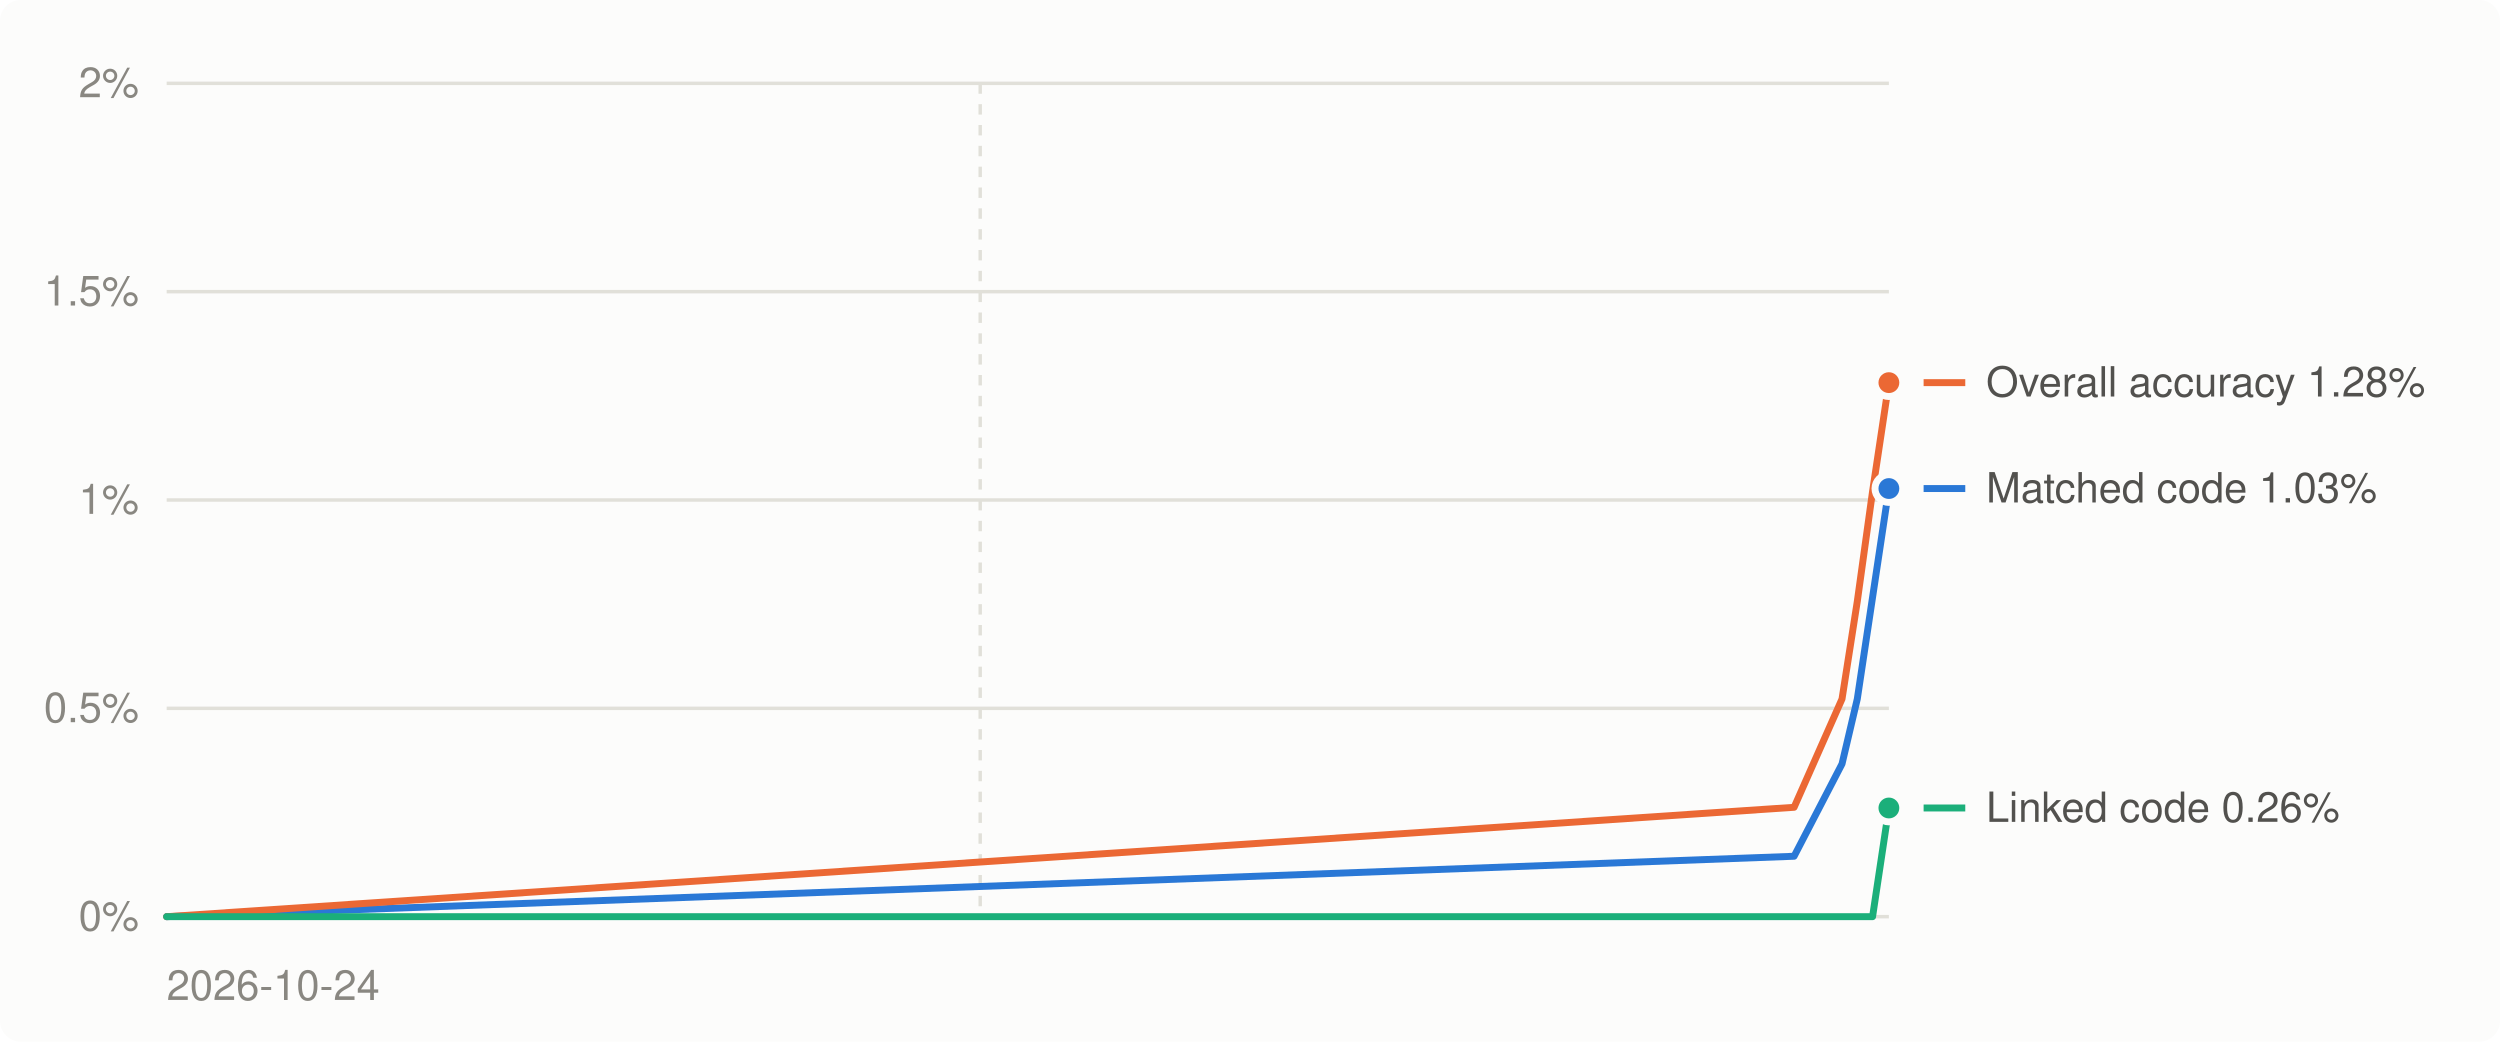
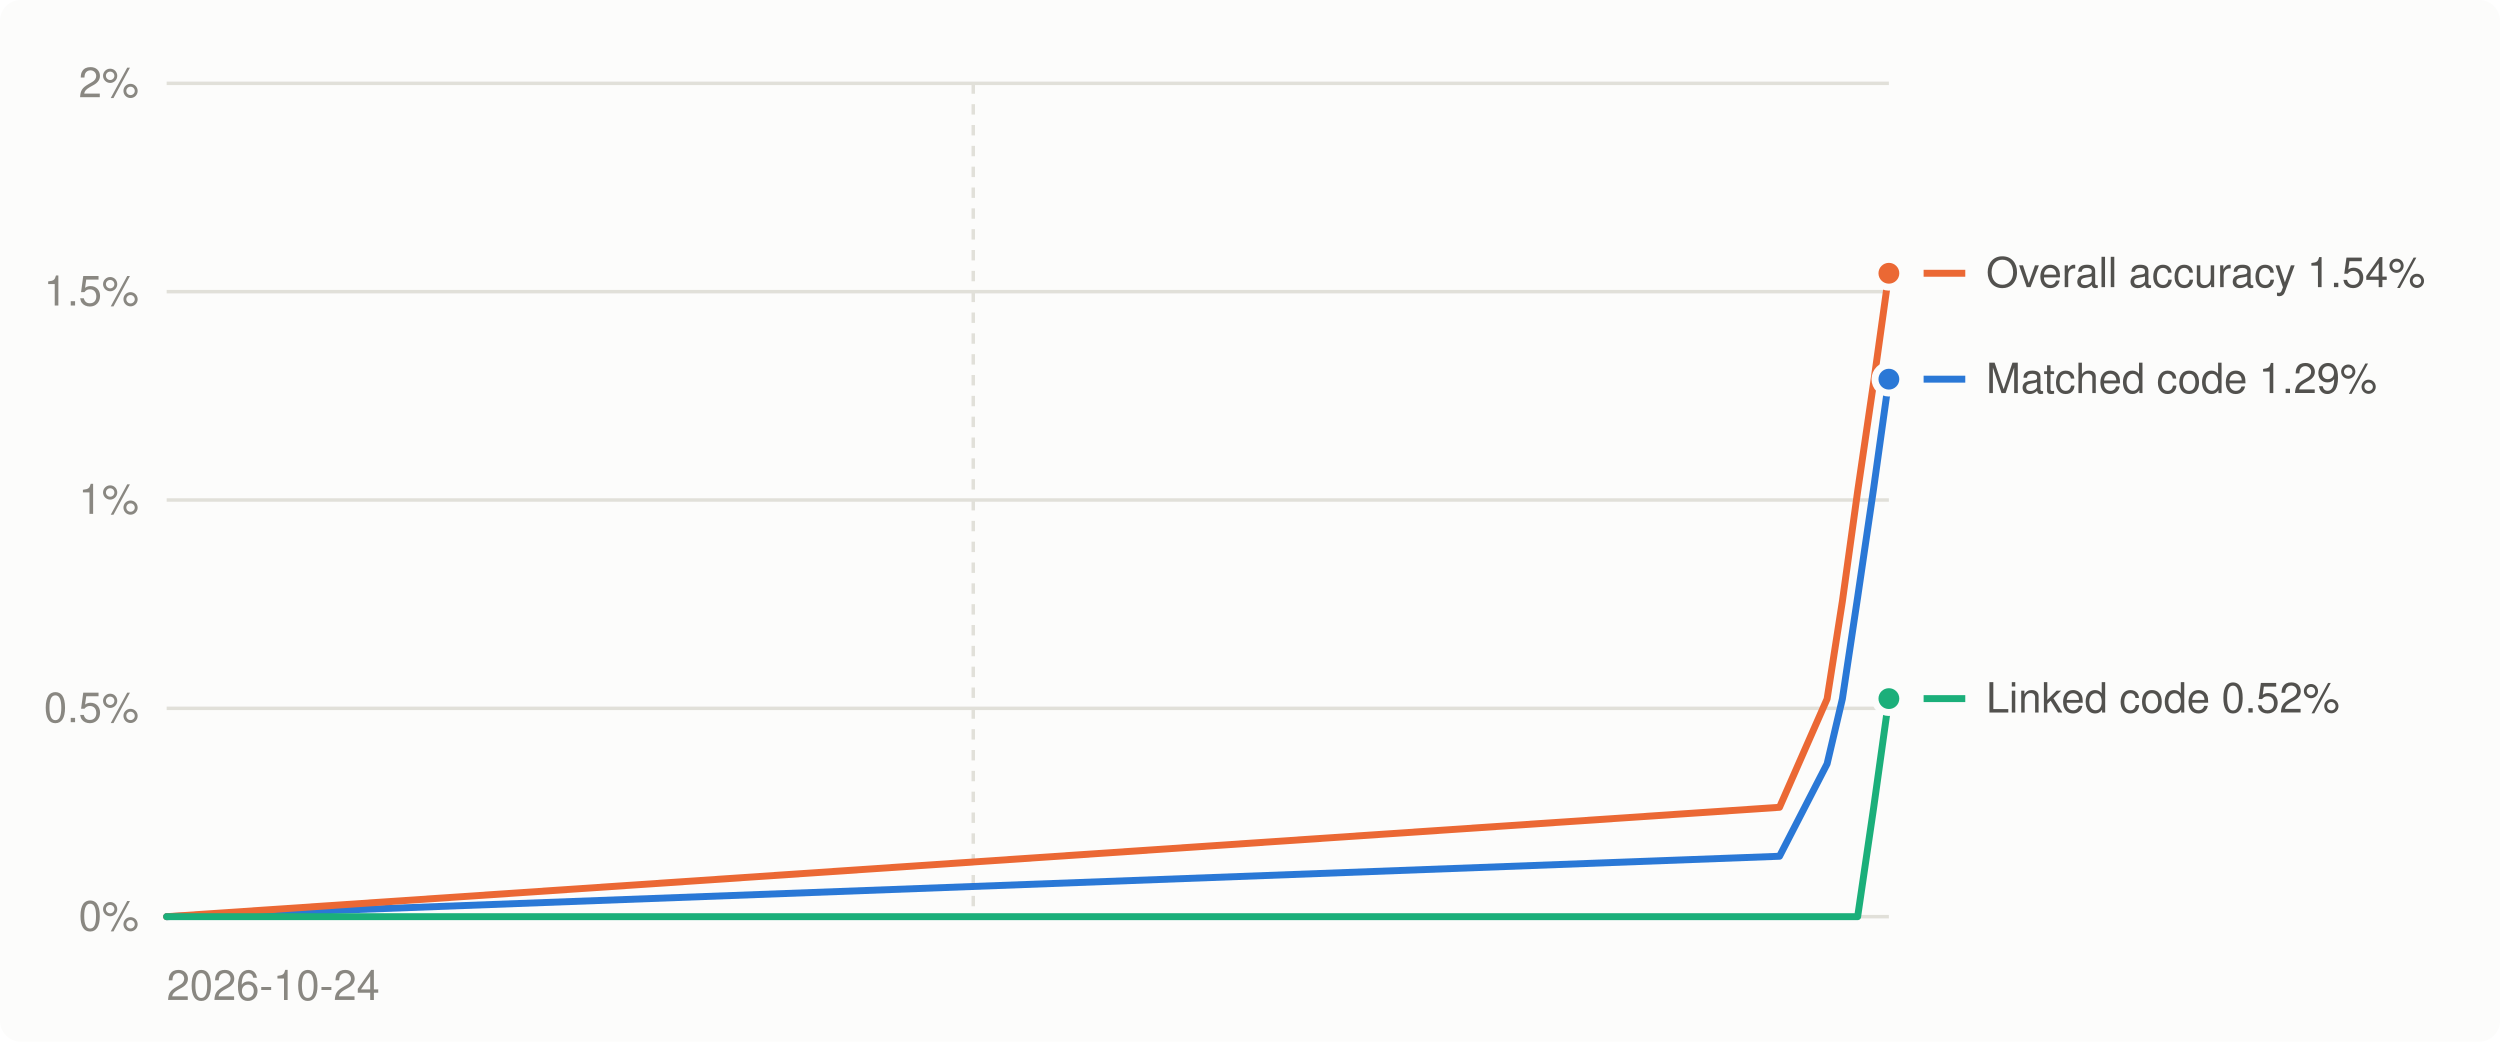
<svg xmlns="http://www.w3.org/2000/svg" viewBox="0 0 720 300" width="720" height="300" role="img" aria-label="Decompilation progress over time">
  <style>
.bg{fill:#fcfcfb}.grid{stroke:#e1e0d9}.muted{fill:#898781}.lbl{fill:#52514e}.ln0{stroke:#2a78d6}.dot0{fill:#2a78d6;stroke:#fcfcfb}.ln1{stroke:#eb6834}.dot1{fill:#eb6834;stroke:#fcfcfb}.ln2{stroke:#1baf7a}.dot2{fill:#1baf7a;stroke:#fcfcfb}
@media (prefers-color-scheme: dark){.bg{fill:#1a1a19}.grid{stroke:#2c2c2a}.muted{fill:#898781}.lbl{fill:#c3c2b7}.ln0{stroke:#3987e5}.dot0{fill:#3987e5;stroke:#1a1a19}.ln1{stroke:#d95926}.dot1{fill:#d95926;stroke:#1a1a19}.ln2{stroke:#199e70}.dot2{fill:#199e70;stroke:#1a1a19}}
text{font:12px -apple-system,BlinkMacSystemFont,'Segoe UI',Helvetica,Arial,sans-serif}
</style>
  <rect class="bg" width="720" height="300" rx="6" />
  <line x1="48" x2="544" y1="264.0" y2="264.0" class="grid" stroke-width="1" />
  <text x="40" y="268.0" class="muted" text-anchor="end">0%</text>
  <line x1="48" x2="544" y1="204.0" y2="204.0" class="grid" stroke-width="1" />
  <text x="40" y="208.0" class="muted" text-anchor="end">0.5%</text>
  <line x1="48" x2="544" y1="144.0" y2="144.0" class="grid" stroke-width="1" />
  <text x="40" y="148.0" class="muted" text-anchor="end">1%</text>
  <line x1="48" x2="544" y1="84.0" y2="84.0" class="grid" stroke-width="1" />
  <text x="40" y="88.0" class="muted" text-anchor="end">1.5%</text>
  <line x1="48" x2="544" y1="24.0" y2="24.0" class="grid" stroke-width="1" />
  <text x="40" y="28.0" class="muted" text-anchor="end">2%</text>
-   <line x1="282.3" x2="282.3" y1="24" y2="264" class="grid" stroke-width="1" stroke-dasharray="3 3" />
+   <line x1="280.3" x2="280.3" y1="24" y2="264" class="grid" stroke-width="1" stroke-dasharray="3 3" />
  <text class="muted" x="48.0" y="288" text-anchor="start">2026-10-24</text>
-   <polyline points="48.0,264.0 516.7,246.6 530.5,220.0 534.9,201.3 539.3,172.0 544.0,140.7" fill="none" class="ln0" stroke-width="2" stroke-linejoin="round" stroke-linecap="round" />
-   <polyline points="48.0,264.0 516.7,232.5 530.5,201.3 534.9,173.2 539.3,141.5 544.0,110.2" fill="none" class="ln1" stroke-width="2" stroke-linejoin="round" stroke-linecap="round" />
-   <polyline points="48.0,264.0 516.7,264.0 530.5,264.0 534.9,264.0 539.3,264.0 544.0,232.7" fill="none" class="ln2" stroke-width="2" stroke-linejoin="round" stroke-linecap="round" />
-   <circle cx="544.0" cy="140.7" r="4" class="dot0" stroke-width="2" />
-   <circle cx="544.0" cy="110.2" r="4" class="dot1" stroke-width="2" />
-   <circle cx="544.0" cy="232.7" r="4" class="dot2" stroke-width="2" />
-   <line x1="554" x2="566" y1="232.7" y2="232.7" class="ln2" stroke-width="2" />
-   <text class="lbl" x="572" y="236.7">Linked code 0.26%</text>
-   <line x1="554" x2="566" y1="140.7" y2="140.7" class="ln0" stroke-width="2" />
-   <text class="lbl" x="572" y="144.7">Matched code 1.03%</text>
-   <line x1="554" x2="566" y1="110.2" y2="110.2" class="ln1" stroke-width="2" />
-   <text class="lbl" x="572" y="114.2">Overall accuracy 1.28%</text>
+   <polyline points="48.0,264.0 512.5,246.6 526.2,220.0 530.6,201.3 535.0,172.0 539.6,140.7 544.0,109.2" fill="none" class="ln0" stroke-width="2" stroke-linejoin="round" stroke-linecap="round" />
+   <polyline points="48.0,264.0 512.5,232.5 526.2,201.3 530.6,173.2 535.0,141.5 539.6,110.2 544.0,78.7" fill="none" class="ln1" stroke-width="2" stroke-linejoin="round" stroke-linecap="round" />
+   <polyline points="48.0,264.0 512.5,264.0 526.2,264.0 530.6,264.0 535.0,264.0 539.6,232.7 544.0,201.2" fill="none" class="ln2" stroke-width="2" stroke-linejoin="round" stroke-linecap="round" />
+   <circle cx="544.0" cy="109.2" r="4" class="dot0" stroke-width="2" />
+   <circle cx="544.0" cy="78.7" r="4" class="dot1" stroke-width="2" />
+   <circle cx="544.0" cy="201.2" r="4" class="dot2" stroke-width="2" />
+   <line x1="554" x2="566" y1="201.2" y2="201.2" class="ln2" stroke-width="2" />
+   <text class="lbl" x="572" y="205.2">Linked code 0.52%</text>
+   <line x1="554" x2="566" y1="109.2" y2="109.2" class="ln0" stroke-width="2" />
+   <text class="lbl" x="572" y="113.2">Matched code 1.29%</text>
+   <line x1="554" x2="566" y1="78.7" y2="78.7" class="ln1" stroke-width="2" />
+   <text class="lbl" x="572" y="82.7">Overall accuracy 1.54%</text>
</svg>
